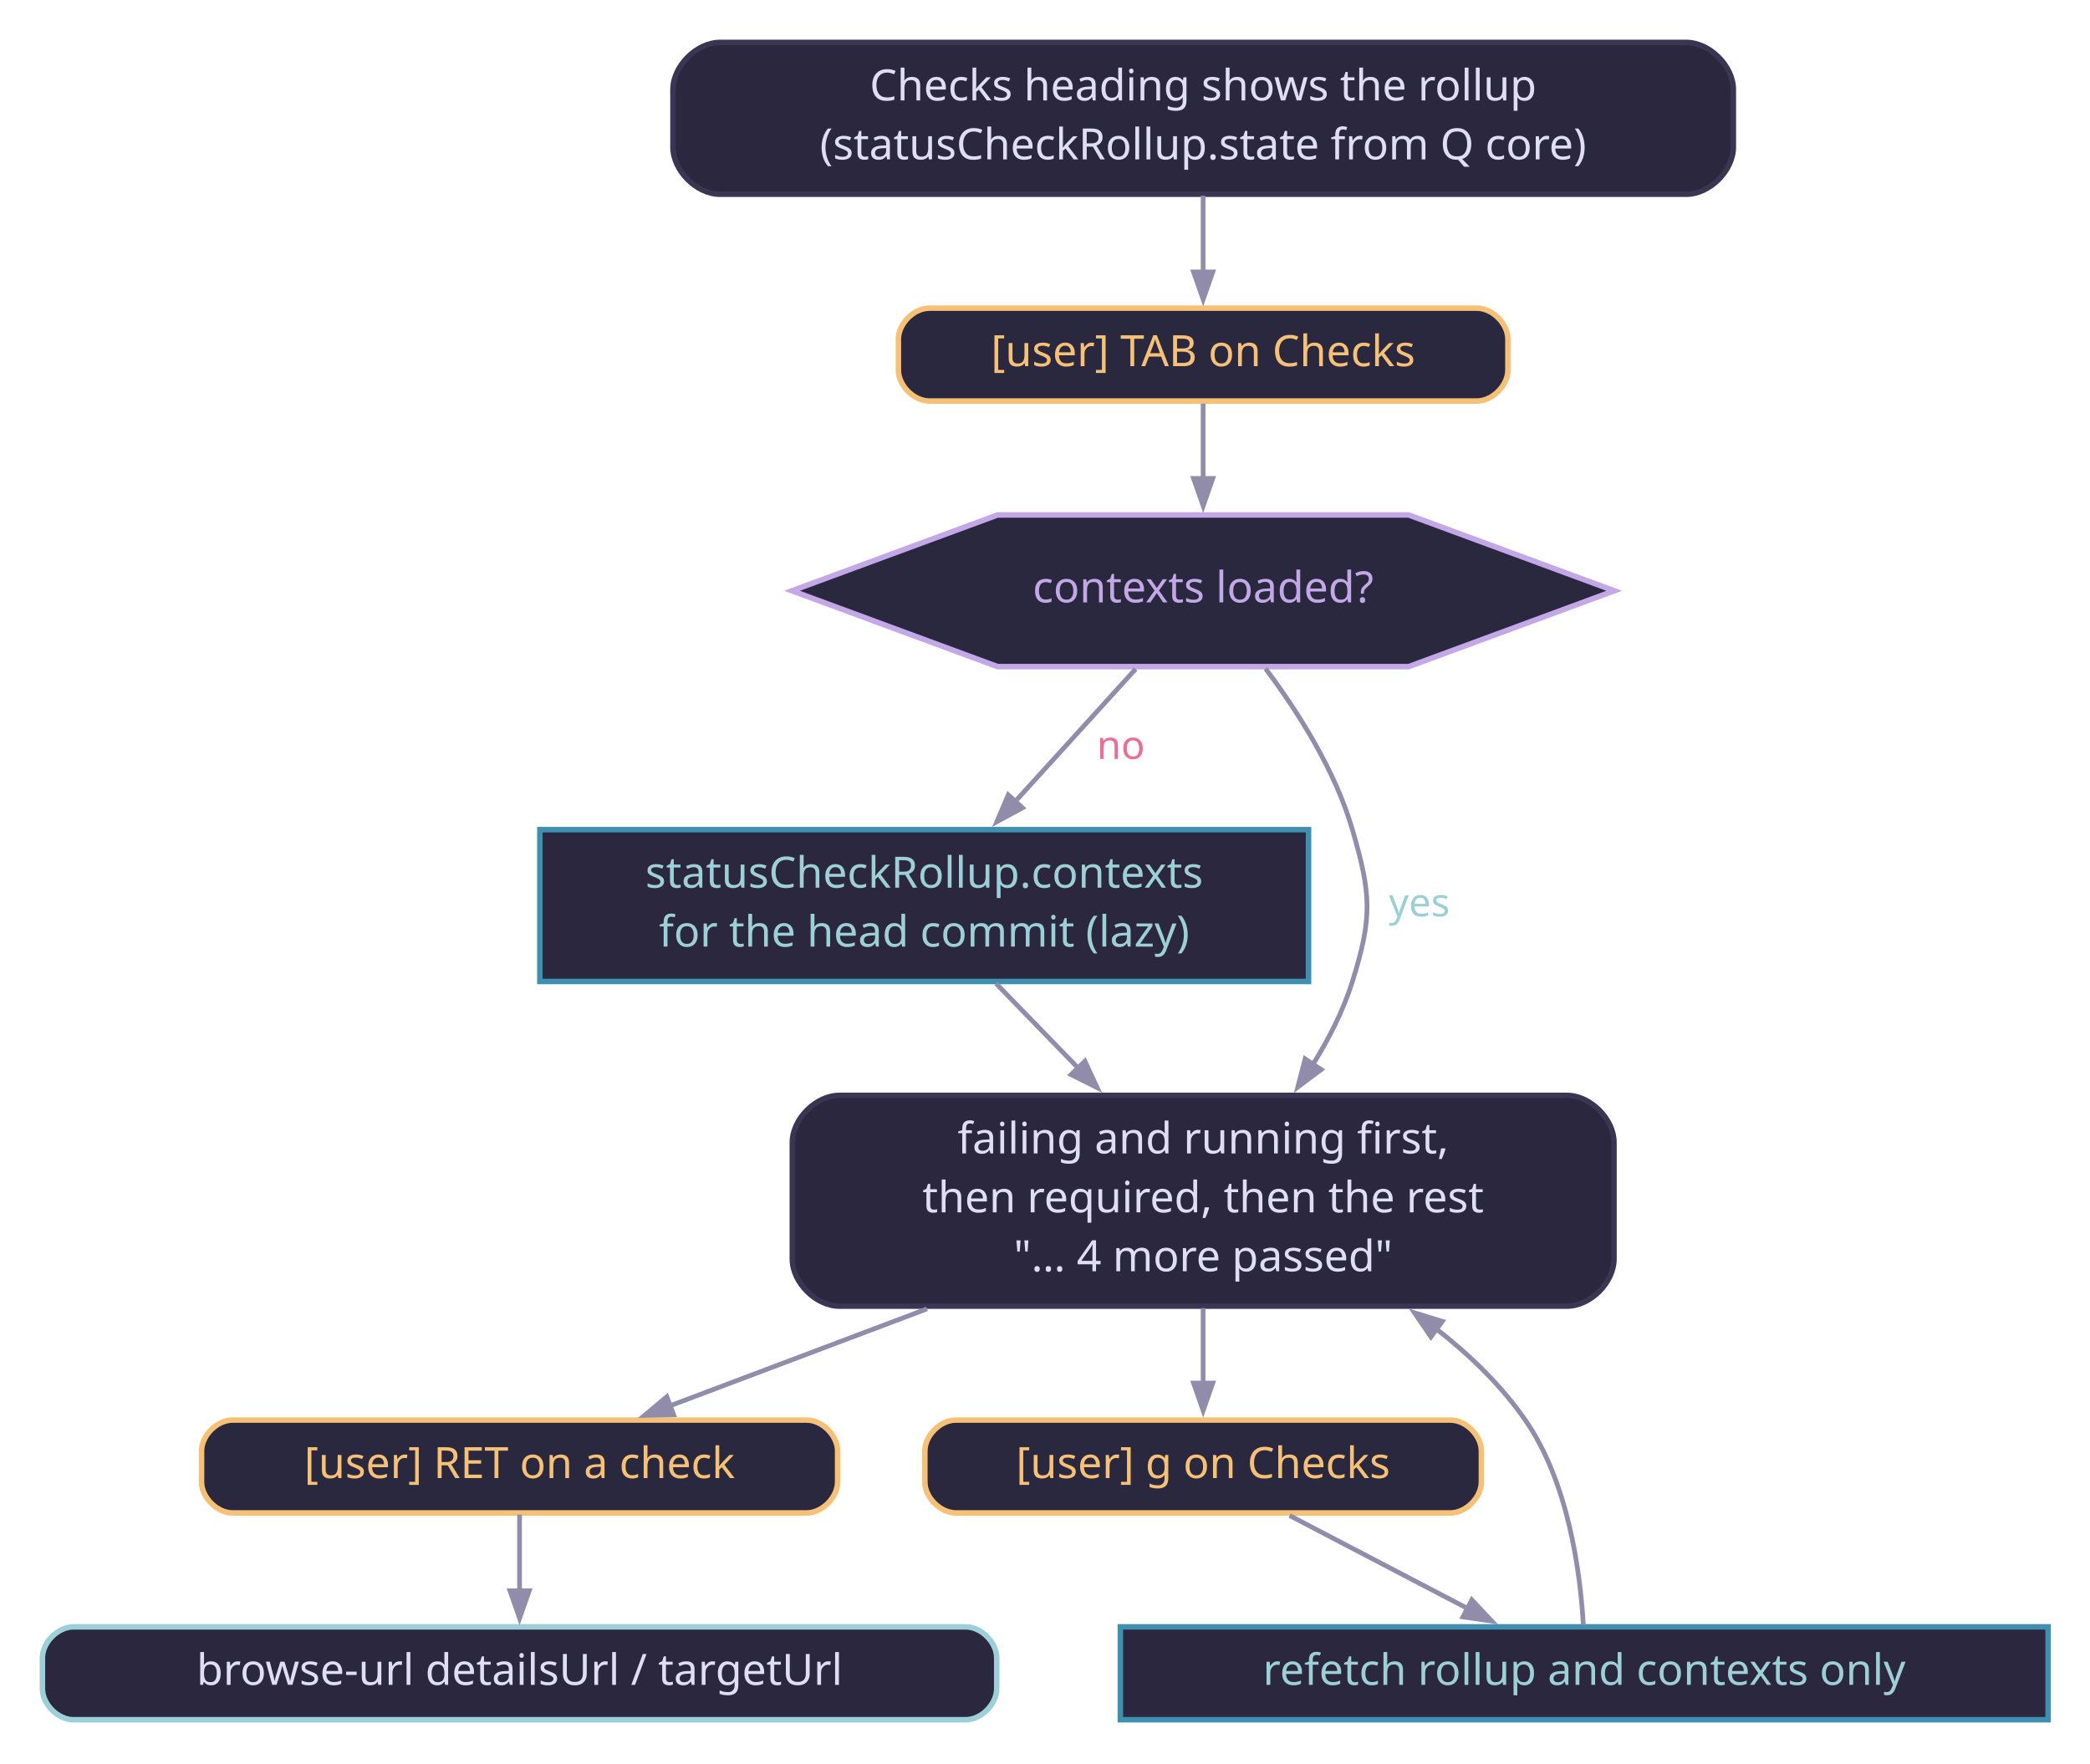
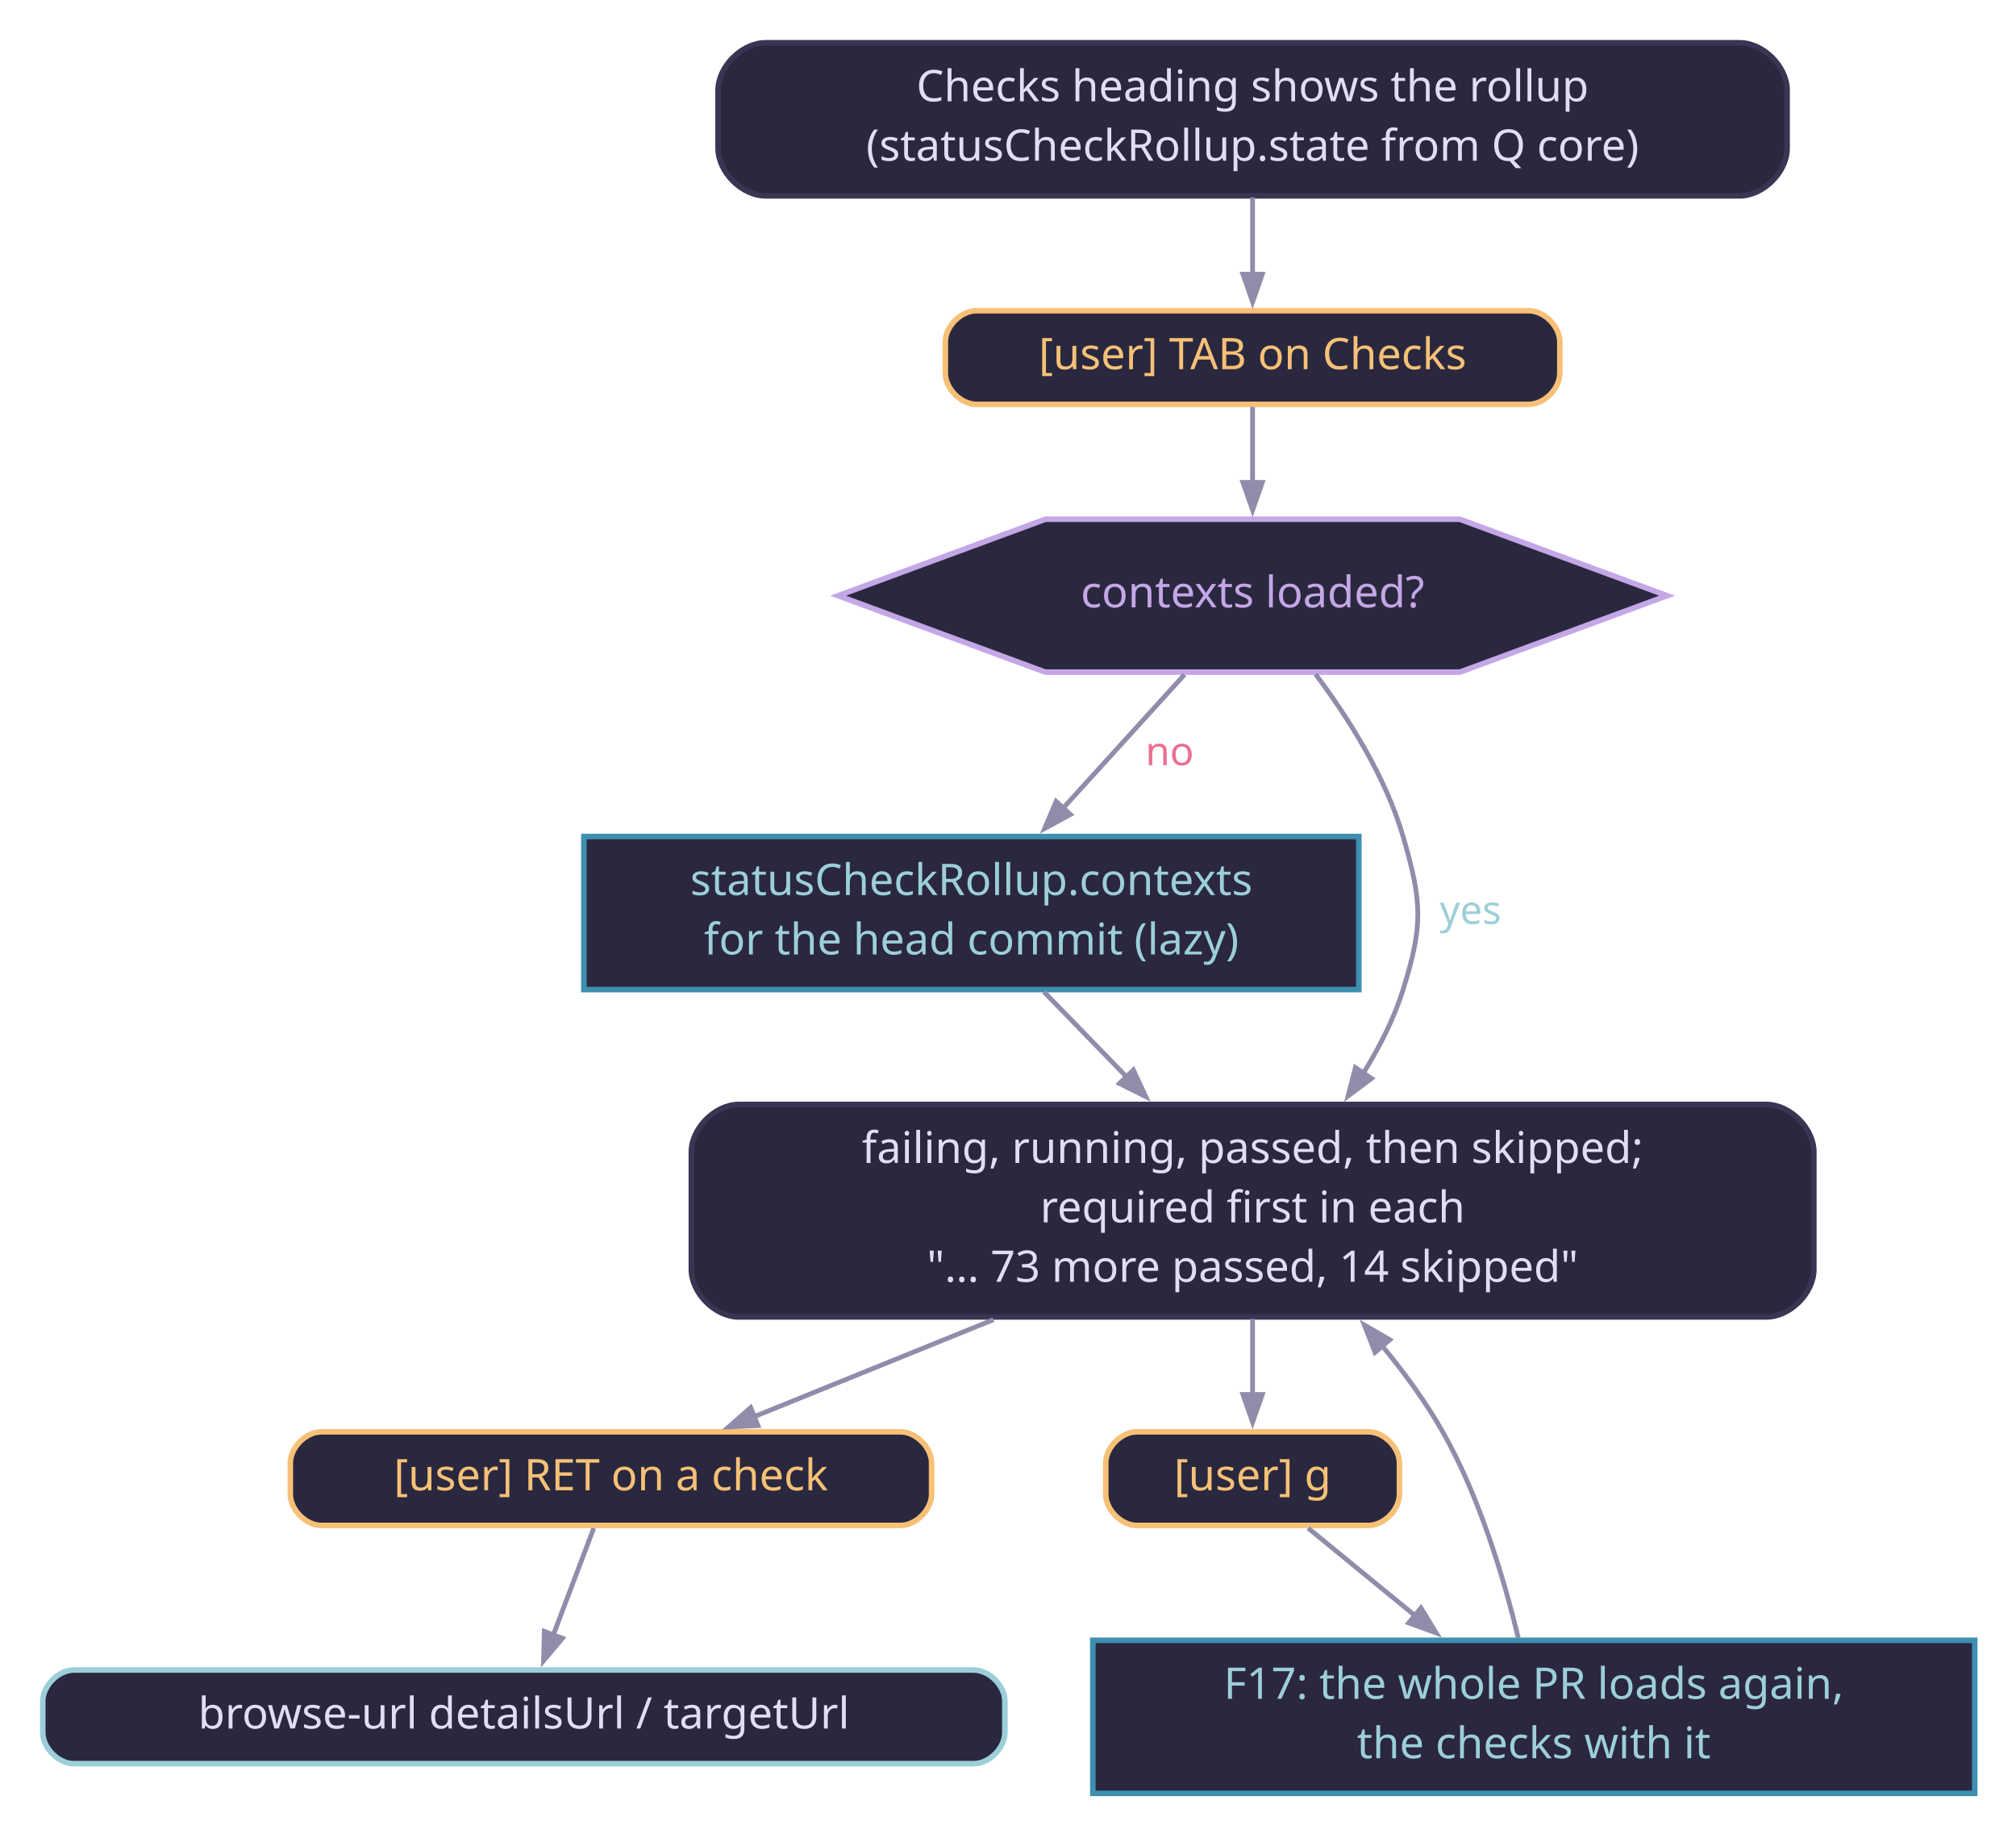
- <svg xmlns="http://www.w3.org/2000/svg" width="532pt" height="449pt" viewBox="0.00 0.00 532.00 449.00">
-   <g id="F16-graph0" class="graph" transform="scale(1 1) rotate(0) translate(10.8 437.74)">
+ <svg xmlns="http://www.w3.org/2000/svg" width="509pt" height="464pt" viewBox="0.00 0.00 509.00 464.00">
+   <g id="F16-graph0" class="graph" transform="scale(1 1) rotate(0) translate(10.8 452.74)">
    <g id="F16-node1" class="node act">
-       <path fill="#2a273f" stroke="#393552" stroke-width="1.4" d="M418.41,-426.94C418.41,-426.94 172.5,-426.94 172.5,-426.94 166.5,-426.94 160.5,-420.94 160.5,-414.94 160.5,-414.94 160.5,-400.3 160.5,-400.3 160.5,-394.3 166.5,-388.3 172.5,-388.3 172.5,-388.3 418.41,-388.3 418.41,-388.3 424.41,-388.3 430.41,-394.3 430.41,-400.3 430.41,-400.3 430.41,-414.94 430.41,-414.94 430.41,-420.94 424.41,-426.94 418.41,-426.94" />
-       <text xml:space="preserve" text-anchor="middle" x="295.45" y="-412.17" font-family="JetBrains Mono" font-size="11.00" fill="#e0def4">Checks heading shows the rollup</text>
-       <text xml:space="preserve" text-anchor="middle" x="295.45" y="-397.17" font-family="JetBrains Mono" font-size="11.00" fill="#e0def4">(statusCheckRollup.state from Q core)</text>
+       <path fill="#2a273f" stroke="#393552" stroke-width="1.4" d="M428.41,-441.94C428.41,-441.94 182.5,-441.94 182.5,-441.94 176.5,-441.94 170.5,-435.94 170.5,-429.94 170.5,-429.94 170.5,-415.3 170.5,-415.3 170.5,-409.3 176.5,-403.3 182.5,-403.3 182.5,-403.3 428.41,-403.3 428.41,-403.3 434.41,-403.3 440.41,-409.3 440.41,-415.3 440.41,-415.3 440.41,-429.94 440.41,-429.94 440.41,-435.94 434.41,-441.94 428.41,-441.94" />
+       <text xml:space="preserve" text-anchor="middle" x="305.45" y="-427.17" font-family="JetBrains Mono" font-size="11.00" fill="#e0def4">Checks heading shows the rollup</text>
+       <text xml:space="preserve" text-anchor="middle" x="305.45" y="-412.17" font-family="JetBrains Mono" font-size="11.00" fill="#e0def4">(statusCheckRollup.state from Q core)</text>
    </g>
    <g id="F16-node2" class="node user">
-       <path fill="#2a283e" stroke="#f6c177" stroke-width="1.4" d="M365.15,-359.3C365.15,-359.3 225.75,-359.3 225.75,-359.3 221.81,-359.3 217.88,-355.36 217.88,-351.42 217.88,-351.42 217.88,-343.54 217.88,-343.54 217.88,-339.6 221.81,-335.66 225.75,-335.66 225.75,-335.66 365.15,-335.66 365.15,-335.66 369.09,-335.66 373.03,-339.6 373.03,-343.54 373.03,-343.54 373.03,-351.42 373.03,-351.42 373.03,-355.36 369.09,-359.3 365.15,-359.3" />
-       <text xml:space="preserve" text-anchor="middle" x="295.45" y="-344.53" font-family="JetBrains Mono" font-size="11.00" fill="#f6c177">[user] TAB on Checks</text>
+       <path fill="#2a283e" stroke="#f6c177" stroke-width="1.4" d="M375.15,-374.3C375.15,-374.3 235.75,-374.3 235.75,-374.3 231.81,-374.3 227.88,-370.36 227.88,-366.42 227.88,-366.42 227.88,-358.54 227.88,-358.54 227.88,-354.6 231.81,-350.66 235.75,-350.66 235.75,-350.66 375.15,-350.66 375.15,-350.66 379.09,-350.66 383.03,-354.6 383.03,-358.54 383.03,-358.54 383.03,-366.42 383.03,-366.42 383.03,-370.36 379.09,-374.3 375.15,-374.3" />
+       <text xml:space="preserve" text-anchor="middle" x="305.45" y="-359.53" font-family="JetBrains Mono" font-size="11.00" fill="#f6c177">[user] TAB on Checks</text>
    </g>
    <g id="F16-edge1" class="edge">
-       <path fill="none" stroke="#908caa" stroke-width="1.2" d="M295.45,-387.91C295.45,-381.66 295.45,-374.68 295.45,-368.36" />
-       <polygon fill="#908caa" stroke="#908caa" stroke-width="1.2" points="297.91,-368.52 295.46,-361.52 293.01,-368.52 297.91,-368.52" />
+       <path fill="none" stroke="#908caa" stroke-width="1.2" d="M305.45,-402.91C305.45,-396.66 305.45,-389.68 305.45,-383.36" />
+       <polygon fill="#908caa" stroke="#908caa" stroke-width="1.2" points="307.91,-383.52 305.46,-376.52 303.01,-383.52 307.91,-383.52" />
    </g>
    <g id="F16-node3" class="node dec">
-       <polygon fill="#2a283e" stroke="#c4a7e7" stroke-width="1.4" points="400.1,-287.36 347.78,-306.66 243.13,-306.66 190.81,-287.36 243.13,-268.06 347.78,-268.06 400.1,-287.36" />
-       <text xml:space="preserve" text-anchor="middle" x="295.45" y="-284.41" font-family="JetBrains Mono" font-size="11.00" fill="#c4a7e7">contexts loaded?</text>
+       <polygon fill="#2a283e" stroke="#c4a7e7" stroke-width="1.4" points="410.1,-302.36 357.78,-321.66 253.13,-321.66 200.81,-302.36 253.13,-283.06 357.78,-283.06 410.1,-302.36" />
+       <text xml:space="preserve" text-anchor="middle" x="305.45" y="-299.41" font-family="JetBrains Mono" font-size="11.00" fill="#c4a7e7">contexts loaded?</text>
    </g>
    <g id="F16-edge2" class="edge">
-       <path fill="none" stroke="#908caa" stroke-width="1.2" d="M295.45,-335C295.45,-329.42 295.45,-322.45 295.45,-315.61" />
-       <polygon fill="#908caa" stroke="#908caa" stroke-width="1.2" points="297.91,-315.96 295.46,-308.96 293.01,-315.96 297.91,-315.96" />
+       <path fill="none" stroke="#908caa" stroke-width="1.2" d="M305.45,-350C305.45,-344.42 305.45,-337.45 305.45,-330.61" />
+       <polygon fill="#908caa" stroke="#908caa" stroke-width="1.2" points="307.91,-330.96 305.46,-323.96 303.01,-330.96 307.91,-330.96" />
    </g>
    <g id="F16-node4" class="node api">
-       <polygon fill="#2a273f" stroke="#3e8fb0" stroke-width="1.4" points="322.28,-226.56 126.62,-226.56 126.62,-187.92 322.28,-187.92 322.28,-226.56" />
-       <text xml:space="preserve" text-anchor="middle" x="224.45" y="-211.79" font-family="JetBrains Mono" font-size="11.00" fill="#9ccfd8">statusCheckRollup.contexts</text>
-       <text xml:space="preserve" text-anchor="middle" x="224.45" y="-196.79" font-family="JetBrains Mono" font-size="11.00" fill="#9ccfd8">for the head commit (lazy)</text>
+       <polygon fill="#2a273f" stroke="#3e8fb0" stroke-width="1.4" points="332.28,-241.56 136.62,-241.56 136.62,-202.92 332.28,-202.92 332.28,-241.56" />
+       <text xml:space="preserve" text-anchor="middle" x="234.45" y="-226.79" font-family="JetBrains Mono" font-size="11.00" fill="#9ccfd8">statusCheckRollup.contexts</text>
+       <text xml:space="preserve" text-anchor="middle" x="234.45" y="-211.79" font-family="JetBrains Mono" font-size="11.00" fill="#9ccfd8">for the head commit (lazy)</text>
    </g>
    <g id="F16-edge3" class="edge no">
-       <path fill="none" stroke="#908caa" stroke-width="1.2" d="M278.27,-267.45C269,-257.26 257.45,-244.55 247.43,-233.52" />
-       <polygon fill="#908caa" stroke="#908caa" stroke-width="1.2" points="249.47,-232.12 242.95,-228.59 245.85,-235.42 249.47,-232.12" />
-       <text xml:space="preserve" text-anchor="middle" x="273.21" y="-244.56" font-family="JetBrains Mono" font-size="10.00" fill="#eb6f92"> no</text>
+       <path fill="none" stroke="#908caa" stroke-width="1.2" d="M288.27,-282.45C279,-272.26 267.45,-259.55 257.43,-248.52" />
+       <polygon fill="#908caa" stroke="#908caa" stroke-width="1.2" points="259.47,-247.12 252.95,-243.59 255.85,-250.42 259.47,-247.12" />
+       <text xml:space="preserve" text-anchor="middle" x="283.21" y="-259.56" font-family="JetBrains Mono" font-size="10.00" fill="#eb6f92"> no</text>
    </g>
    <g id="F16-node5" class="node act">
-       <path fill="#2a273f" stroke="#393552" stroke-width="1.4" d="M388.03,-158.92C388.03,-158.92 202.88,-158.92 202.88,-158.92 196.88,-158.92 190.88,-152.92 190.88,-146.92 190.88,-146.92 190.88,-117.28 190.88,-117.28 190.88,-111.28 196.88,-105.28 202.88,-105.28 202.88,-105.28 388.03,-105.28 388.03,-105.28 394.03,-105.28 400.03,-111.28 400.03,-117.28 400.03,-117.28 400.03,-146.92 400.03,-146.92 400.03,-152.92 394.03,-158.92 388.03,-158.92" />
-       <text xml:space="preserve" text-anchor="middle" x="295.45" y="-144.15" font-family="JetBrains Mono" font-size="11.00" fill="#e0def4">failing and running first,</text>
-       <text xml:space="preserve" text-anchor="middle" x="295.45" y="-129.15" font-family="JetBrains Mono" font-size="11.00" fill="#e0def4">then required, then the rest</text>
-       <text xml:space="preserve" text-anchor="middle" x="295.45" y="-114.15" font-family="JetBrains Mono" font-size="11.00" fill="#e0def4">"… 4 more passed"</text>
+       <path fill="#2a273f" stroke="#393552" stroke-width="1.4" d="M435.16,-173.92C435.16,-173.92 175.75,-173.92 175.75,-173.92 169.75,-173.92 163.75,-167.92 163.75,-161.92 163.75,-161.92 163.75,-132.28 163.75,-132.28 163.75,-126.28 169.75,-120.28 175.75,-120.28 175.75,-120.28 435.16,-120.28 435.16,-120.28 441.16,-120.28 447.16,-126.28 447.16,-132.28 447.16,-132.28 447.16,-161.92 447.16,-161.92 447.16,-167.92 441.16,-173.92 435.16,-173.92" />
+       <text xml:space="preserve" text-anchor="middle" x="305.45" y="-159.15" font-family="JetBrains Mono" font-size="11.00" fill="#e0def4">failing, running, passed, then skipped;</text>
+       <text xml:space="preserve" text-anchor="middle" x="305.45" y="-144.15" font-family="JetBrains Mono" font-size="11.00" fill="#e0def4">required first in each</text>
+       <text xml:space="preserve" text-anchor="middle" x="305.45" y="-129.15" font-family="JetBrains Mono" font-size="11.00" fill="#e0def4">"… 73 more passed, 14 skipped"</text>
    </g>
    <g id="F16-edge4" class="edge yes">
-       <path fill="none" stroke="#908caa" stroke-width="1.2" d="M311.35,-267.54C319.71,-256.4 329.09,-241.56 333.45,-226.56 338.25,-210.07 338.58,-204.31 333.45,-187.92 331.15,-180.53 327.45,-173.27 323.25,-166.56" />
-       <polygon fill="#908caa" stroke="#908caa" stroke-width="1.2" points="325.49,-165.49 319.55,-161.04 321.41,-168.22 325.49,-165.49" />
-       <text xml:space="preserve" text-anchor="middle" x="349.18" y="-204.49" font-family="JetBrains Mono" font-size="10.00" fill="#9ccfd8"> yes</text>
+       <path fill="none" stroke="#908caa" stroke-width="1.2" d="M321.35,-282.54C329.71,-271.4 339.09,-256.56 343.45,-241.56 348.25,-225.07 348.58,-219.31 343.45,-202.92 341.15,-195.53 337.45,-188.27 333.25,-181.56" />
+       <polygon fill="#908caa" stroke="#908caa" stroke-width="1.2" points="335.49,-180.49 329.55,-176.04 331.41,-183.22 335.49,-180.49" />
+       <text xml:space="preserve" text-anchor="middle" x="359.18" y="-219.49" font-family="JetBrains Mono" font-size="10.00" fill="#9ccfd8"> yes</text>
    </g>
    <g id="F16-edge5" class="edge">
-       <path fill="none" stroke="#908caa" stroke-width="1.2" d="M242.74,-187.4C249.16,-180.79 256.57,-173.16 263.77,-165.74" />
-       <polygon fill="#908caa" stroke="#908caa" stroke-width="1.2" points="265.36,-167.62 268.48,-160.89 261.84,-164.21 265.36,-167.62" />
+       <path fill="none" stroke="#908caa" stroke-width="1.2" d="M252.74,-202.4C259.16,-195.79 266.57,-188.16 273.77,-180.74" />
+       <polygon fill="#908caa" stroke="#908caa" stroke-width="1.2" points="275.36,-182.62 278.48,-175.89 271.84,-179.21 275.36,-182.62" />
    </g>
    <g id="F16-node6" class="node user">
-       <path fill="#2a283e" stroke="#f6c177" stroke-width="1.4" d="M194.53,-76.28C194.53,-76.28 48.38,-76.28 48.38,-76.28 44.44,-76.28 40.5,-72.34 40.5,-68.4 40.5,-68.4 40.5,-60.52 40.5,-60.52 40.5,-56.58 44.44,-52.64 48.38,-52.64 48.38,-52.64 194.53,-52.64 194.53,-52.64 198.47,-52.64 202.41,-56.58 202.41,-60.52 202.41,-60.52 202.41,-68.4 202.41,-68.4 202.41,-72.34 198.47,-76.28 194.53,-76.28" />
-       <text xml:space="preserve" text-anchor="middle" x="121.45" y="-61.51" font-family="JetBrains Mono" font-size="11.00" fill="#f6c177">[user] RET on a check</text>
+       <path fill="#2a283e" stroke="#f6c177" stroke-width="1.4" d="M216.53,-91.28C216.53,-91.28 70.38,-91.28 70.38,-91.28 66.44,-91.28 62.5,-87.34 62.5,-83.4 62.5,-83.4 62.5,-75.52 62.5,-75.52 62.5,-71.58 66.44,-67.64 70.38,-67.64 70.38,-67.64 216.53,-67.64 216.53,-67.64 220.47,-67.64 224.41,-71.58 224.41,-75.52 224.41,-75.52 224.41,-83.4 224.41,-83.4 224.41,-87.34 220.47,-91.28 216.53,-91.28" />
+       <text xml:space="preserve" text-anchor="middle" x="143.45" y="-76.51" font-family="JetBrains Mono" font-size="11.00" fill="#f6c177">[user] RET on a check</text>
    </g>
    <g id="F16-edge6" class="edge">
-       <path fill="none" stroke="#908caa" stroke-width="1.2" d="M225.18,-104.59C202.84,-96.16 178.96,-87.15 159.75,-79.91" />
-       <polygon fill="#908caa" stroke="#908caa" stroke-width="1.2" points="160.67,-77.63 153.25,-77.46 158.94,-82.22 160.67,-77.63" />
+       <path fill="none" stroke="#908caa" stroke-width="1.2" d="M240.03,-119.59C219.32,-111.2 197.19,-102.23 179.35,-95" />
+       <polygon fill="#908caa" stroke="#908caa" stroke-width="1.2" points="180.57,-92.85 173.16,-92.5 178.73,-97.4 180.57,-92.85" />
    </g>
    <g id="F16-node8" class="node user">
-       <path fill="#2a283e" stroke="#f6c177" stroke-width="1.4" d="M358.4,-76.28C358.4,-76.28 232.5,-76.28 232.5,-76.28 228.56,-76.28 224.62,-72.34 224.62,-68.4 224.62,-68.4 224.62,-60.52 224.62,-60.52 224.62,-56.58 228.56,-52.64 232.5,-52.64 232.5,-52.64 358.4,-52.64 358.4,-52.64 362.34,-52.64 366.28,-56.58 366.28,-60.52 366.28,-60.52 366.28,-68.4 366.28,-68.4 366.28,-72.34 362.34,-76.28 358.4,-76.28" />
-       <text xml:space="preserve" text-anchor="middle" x="295.45" y="-61.51" font-family="JetBrains Mono" font-size="11.00" fill="#f6c177">[user] g on Checks</text>
+       <path fill="#2a283e" stroke="#f6c177" stroke-width="1.4" d="M334.65,-91.28C334.65,-91.28 276.25,-91.28 276.25,-91.28 272.31,-91.28 268.38,-87.34 268.38,-83.4 268.38,-83.4 268.38,-75.52 268.38,-75.52 268.38,-71.58 272.31,-67.64 276.25,-67.64 276.25,-67.64 334.65,-67.64 334.65,-67.64 338.59,-67.64 342.53,-71.58 342.53,-75.52 342.53,-75.52 342.53,-83.4 342.53,-83.4 342.53,-87.34 338.59,-91.28 334.65,-91.28" />
+       <text xml:space="preserve" text-anchor="middle" x="305.45" y="-76.51" font-family="JetBrains Mono" font-size="11.00" fill="#f6c177">[user] g</text>
    </g>
    <g id="F16-edge8" class="edge">
-       <path fill="none" stroke="#908caa" stroke-width="1.2" d="M295.45,-104.78C295.45,-98.41 295.45,-91.71 295.45,-85.67" />
-       <polygon fill="#908caa" stroke="#908caa" stroke-width="1.2" points="297.91,-85.7 295.46,-78.7 293.01,-85.7 297.91,-85.7" />
+       <path fill="none" stroke="#908caa" stroke-width="1.2" d="M305.45,-119.78C305.45,-113.41 305.45,-106.71 305.45,-100.67" />
+       <polygon fill="#908caa" stroke="#908caa" stroke-width="1.2" points="307.91,-100.7 305.46,-93.7 303.01,-100.7 307.91,-100.7" />
    </g>
    <g id="F16-node7" class="node ok">
-       <path fill="#2a273f" stroke="#9ccfd8" stroke-width="1.4" d="M235.03,-23.64C235.03,-23.64 7.88,-23.64 7.88,-23.64 3.94,-23.64 0,-19.7 0,-15.76 0,-15.76 0,-7.88 0,-7.88 0,-3.94 3.94,0 7.88,0 7.88,0 235.03,0 235.03,0 238.97,0 242.91,-3.94 242.91,-7.88 242.91,-7.88 242.91,-15.76 242.91,-15.76 242.91,-19.7 238.97,-23.64 235.03,-23.64" />
-       <text xml:space="preserve" text-anchor="middle" x="121.45" y="-8.87" font-family="JetBrains Mono" font-size="11.00" fill="#e0def4">browse-url detailsUrl / targetUrl</text>
+       <path fill="#2a273f" stroke="#9ccfd8" stroke-width="1.4" d="M235.03,-31.14C235.03,-31.14 7.88,-31.14 7.88,-31.14 3.94,-31.14 0,-27.2 0,-23.26 0,-23.26 0,-15.38 0,-15.38 0,-11.44 3.94,-7.5 7.88,-7.5 7.88,-7.5 235.03,-7.5 235.03,-7.5 238.97,-7.5 242.91,-11.44 242.91,-15.38 242.91,-15.38 242.91,-23.26 242.91,-23.26 242.91,-27.2 238.97,-31.14 235.03,-31.14" />
+       <text xml:space="preserve" text-anchor="middle" x="121.45" y="-16.37" font-family="JetBrains Mono" font-size="11.00" fill="#e0def4">browse-url detailsUrl / targetUrl</text>
    </g>
    <g id="F16-edge7" class="edge">
-       <path fill="none" stroke="#908caa" stroke-width="1.2" d="M121.45,-52.22C121.45,-46.45 121.45,-39.25 121.45,-32.59" />
-       <polygon fill="#908caa" stroke="#908caa" stroke-width="1.2" points="123.91,-32.84 121.46,-25.84 119.01,-32.84 123.91,-32.84" />
+       <path fill="none" stroke="#908caa" stroke-width="1.2" d="M139.11,-66.97C136.19,-59.25 132.26,-48.87 128.85,-39.87" />
+       <polygon fill="#908caa" stroke="#908caa" stroke-width="1.2" points="131.2,-39.16 126.44,-33.48 126.62,-40.9 131.2,-39.16" />
    </g>
    <g id="F16-node9" class="node api">
-       <polygon fill="#2a273f" stroke="#3e8fb0" stroke-width="1.4" points="510.53,-23.64 274.38,-23.64 274.38,0 510.53,0 510.53,-23.64" />
-       <text xml:space="preserve" text-anchor="middle" x="392.45" y="-8.87" font-family="JetBrains Mono" font-size="11.00" fill="#9ccfd8">refetch rollup and contexts only</text>
+       <polygon fill="#2a273f" stroke="#3e8fb0" stroke-width="1.4" points="487.78,-38.64 265.12,-38.64 265.12,0 487.78,0 487.78,-38.64" />
+       <text xml:space="preserve" text-anchor="middle" x="376.45" y="-23.87" font-family="JetBrains Mono" font-size="11.00" fill="#9ccfd8">F17: the whole PR loads again,</text>
+       <text xml:space="preserve" text-anchor="middle" x="376.45" y="-8.87" font-family="JetBrains Mono" font-size="11.00" fill="#9ccfd8">the checks with it</text>
    </g>
    <g id="F16-edge9" class="edge">
-       <path fill="none" stroke="#908caa" stroke-width="1.2" d="M317.47,-51.97C330.86,-44.98 348.14,-35.95 362.74,-28.33" />
-       <polygon fill="#908caa" stroke="#908caa" stroke-width="1.2" points="363.85,-30.52 368.92,-25.11 361.58,-26.17 363.85,-30.52" />
+       <path fill="none" stroke="#908caa" stroke-width="1.2" d="M319.48,-66.97C327.22,-60.64 337.14,-52.51 346.53,-44.82" />
+       <polygon fill="#908caa" stroke="#908caa" stroke-width="1.2" points="347.96,-46.82 351.83,-40.49 344.86,-43.03 347.96,-46.82" />
    </g>
    <g id="F16-edge10" class="edge">
-       <path fill="none" stroke="#908caa" stroke-width="1.2" d="M392.23,-24.14C391.44,-37.67 388.43,-60.47 377.45,-76.28 371.37,-85.05 363.38,-92.8 354.79,-99.5" />
-       <polygon fill="#908caa" stroke="#908caa" stroke-width="1.2" points="353.43,-97.46 349.25,-103.58 356.34,-101.4 353.43,-97.46" />
+       <path fill="none" stroke="#908caa" stroke-width="1.2" d="M372.53,-39.26C368.96,-54.07 362.79,-74.84 353.45,-91.28 349.19,-98.79 343.79,-106.19 338.16,-113.01" />
+       <polygon fill="#908caa" stroke="#908caa" stroke-width="1.2" points="336.37,-111.33 333.67,-118.23 340.09,-114.52 336.37,-111.33" />
    </g>
  </g>
</svg>
